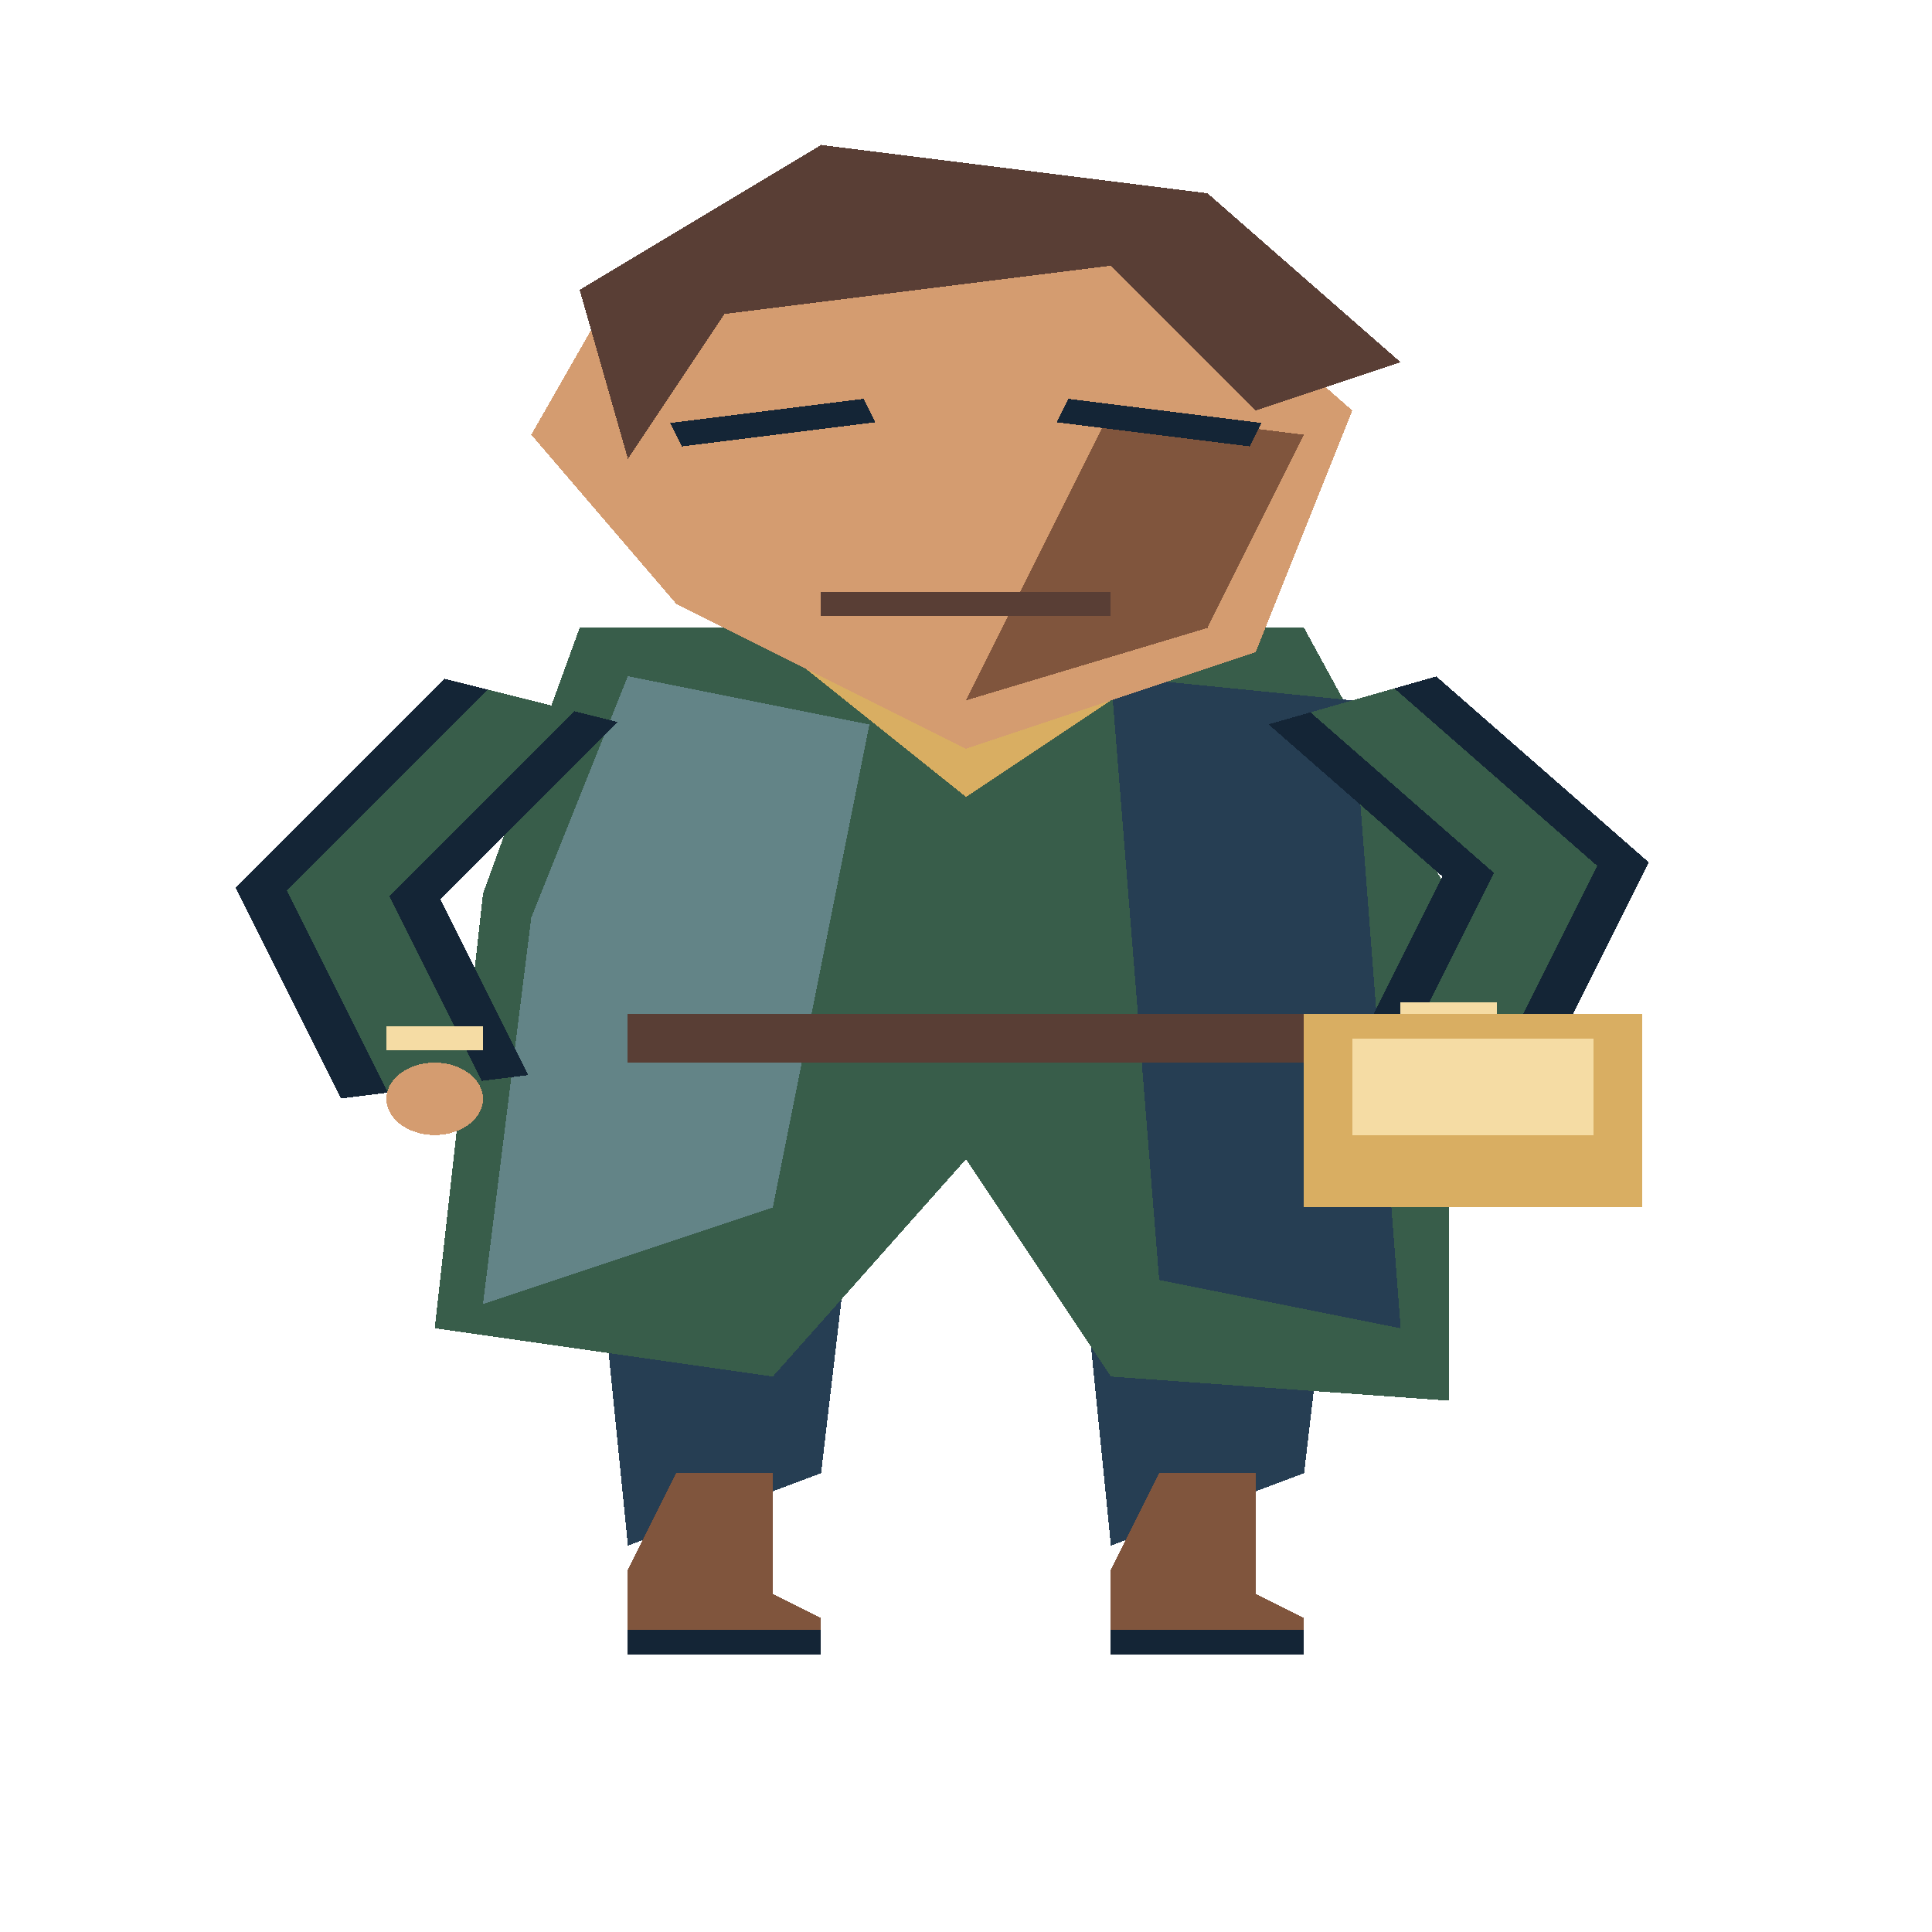
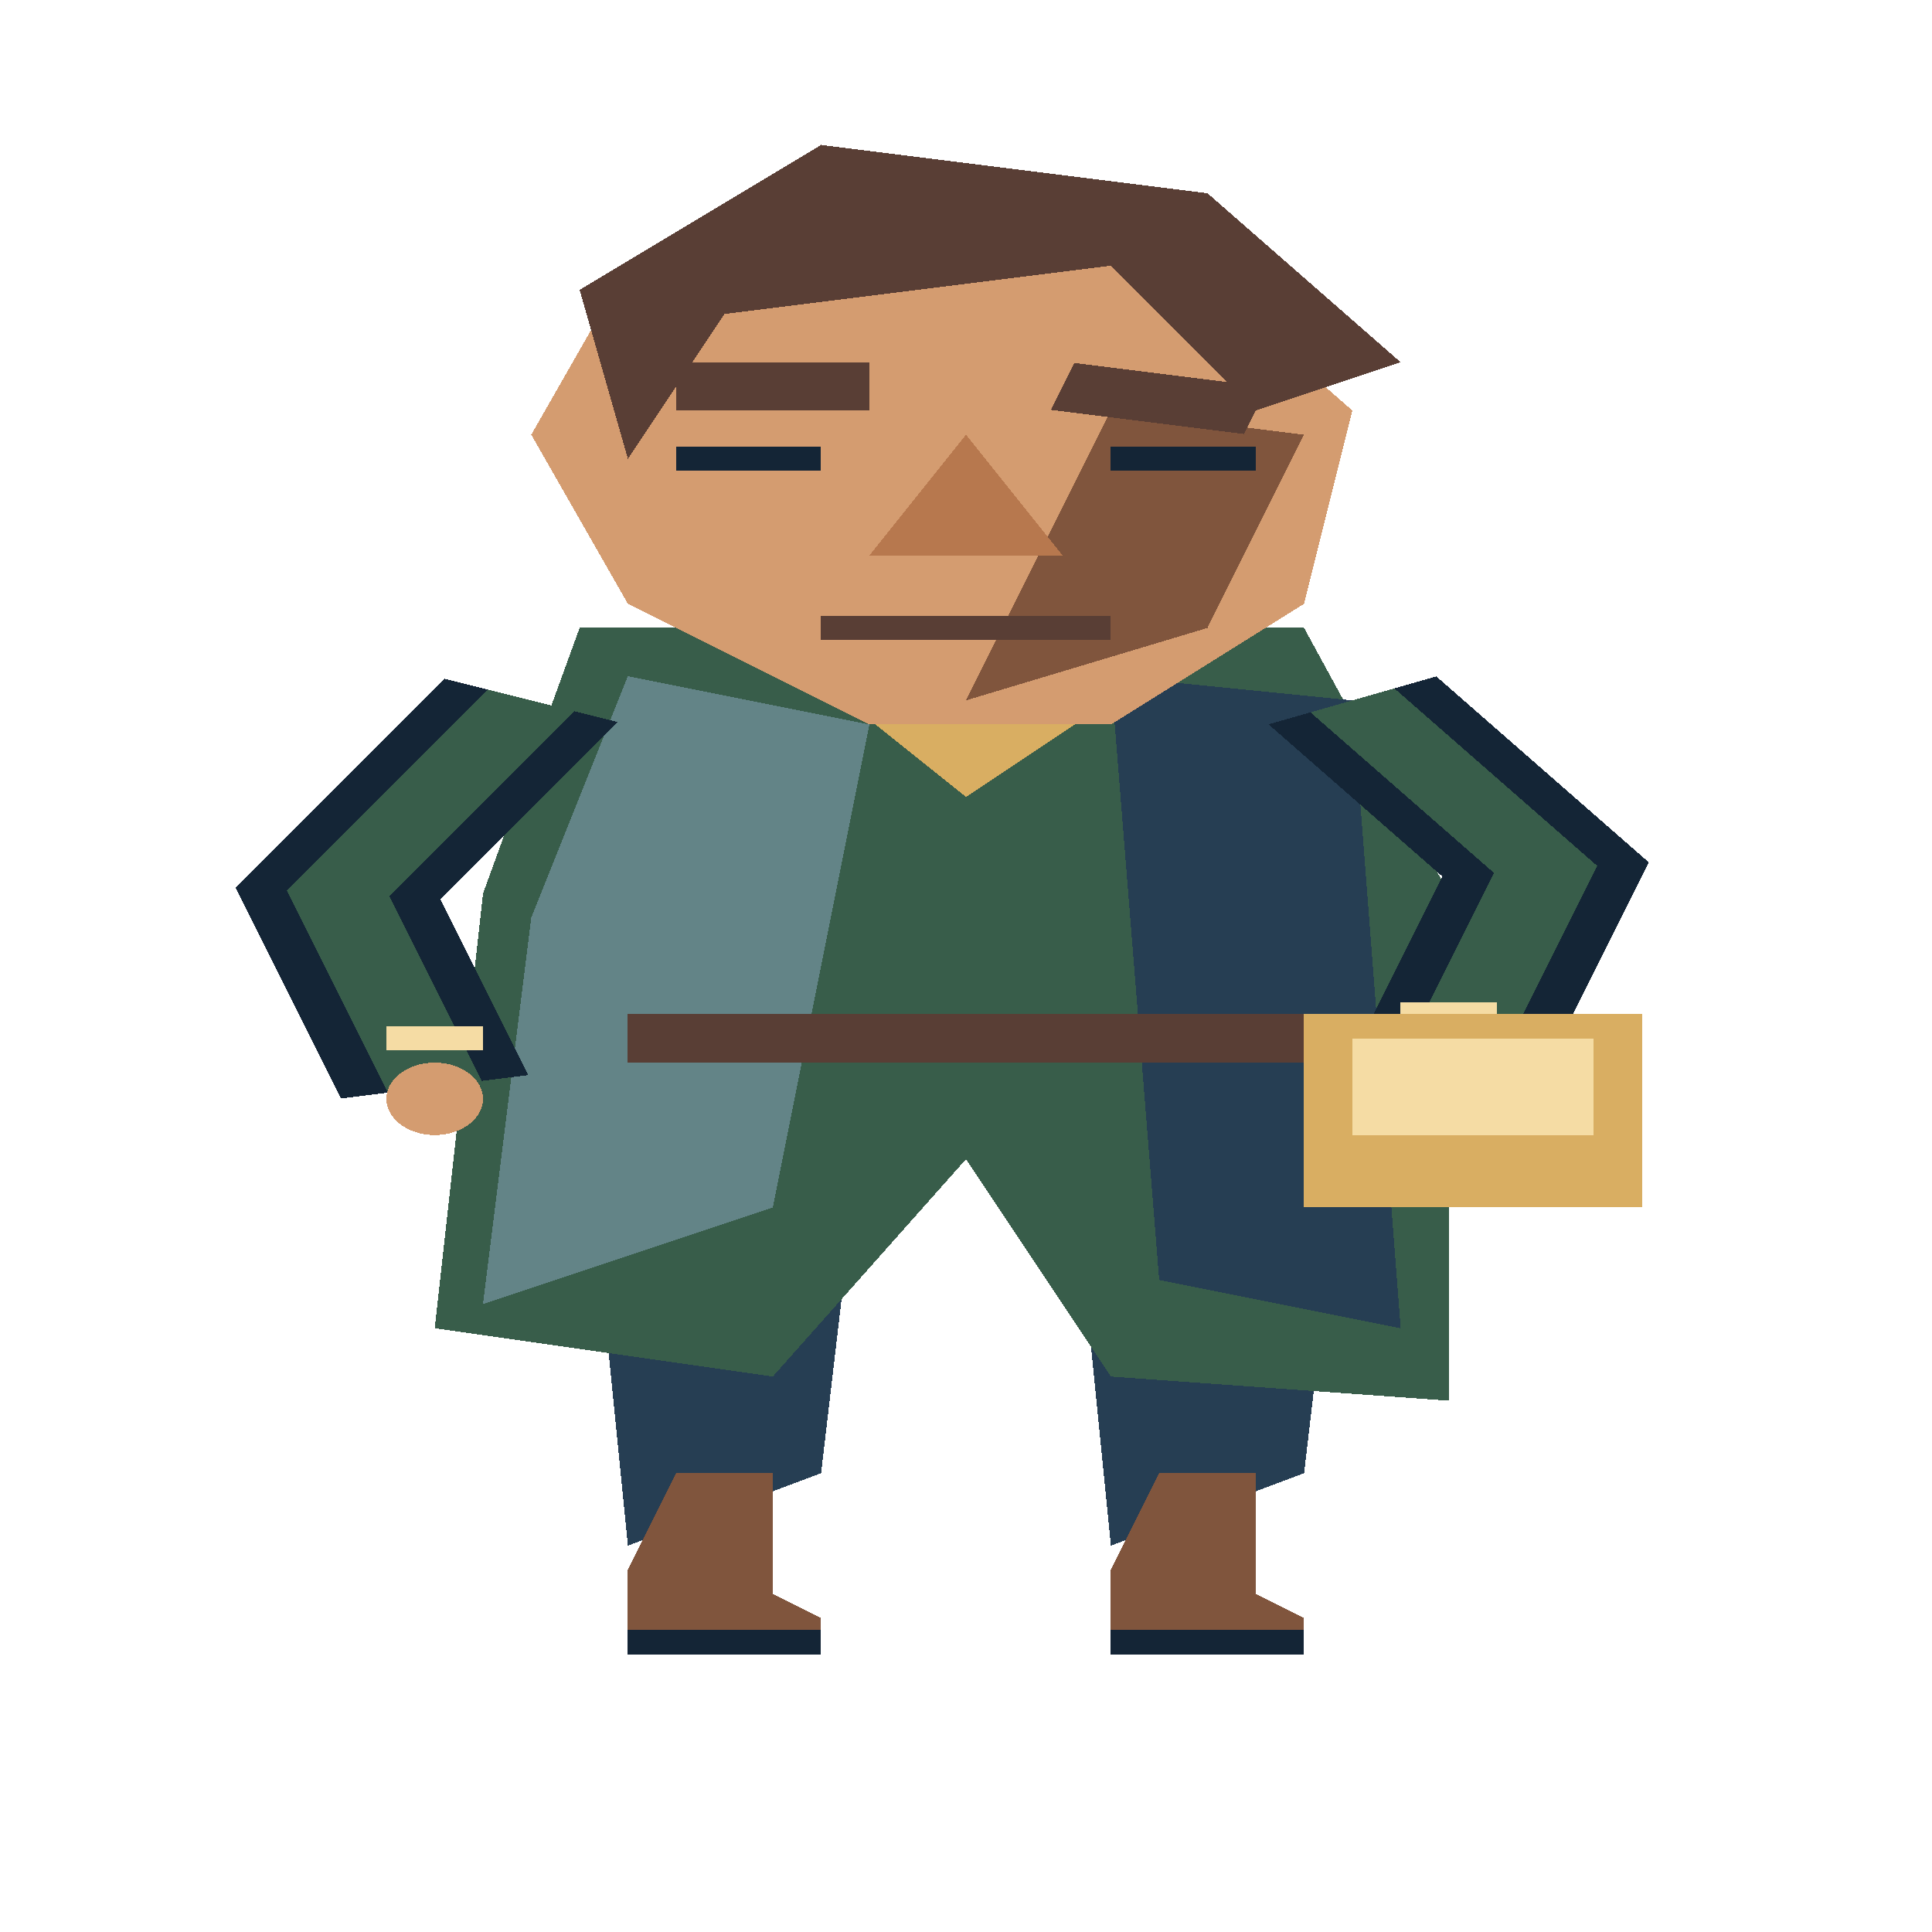
<svg xmlns="http://www.w3.org/2000/svg" width="80" height="80" viewBox="0 0 40 80" preserveAspectRatio="none" shape-rendering="crispEdges">
  <polygon points="12,44 18,44 17,61 13,64" fill="#263e53" />
  <polygon points="14,61 16,61 16,66 17,67 17,68 13,68 13,65" fill="#80553d" />
  <polyline points="13,68 17,68" fill="none" stroke="#142536" stroke-width="1" />
  <polygon points="22,44 28,44 27,61 23,64" fill="#263e53" />
  <polygon points="24,61 26,61 26,66 27,67 27,68 23,68 23,65" fill="#80553d" />
  <polyline points="23,68 27,68" fill="none" stroke="#142536" stroke-width="1" />
  <polygon points="12,26 27,26 30,37 30,58 23,57 20,48 16,57 9,55 10,37" fill="#385d4a" />
  <polygon points="13,28 18,30 16,50 10,54 11,38" fill="#638487" />
  <polygon points="23,28 28,29 29,55 24,53" fill="#263e53" />
  <polyline points="11,29 7,37 9,45" fill="none" stroke="#142536" stroke-width="4" />
  <polyline points="11,29 7,37 9,45" fill="none" stroke="#385d4a" stroke-width="2" />
  <polyline points="8,43 10,43" fill="none" stroke="#f5dca4" stroke-width="1" />
  <ellipse cx="9.0" cy="45.5" rx="1.0" ry="1.5" fill="#d49c70" />
  <polyline points="28,29 32,36 30,44" fill="none" stroke="#142536" stroke-width="4" />
  <polyline points="28,29 32,36 30,44" fill="none" stroke="#385d4a" stroke-width="2" />
  <polyline points="29,42 31,42" fill="none" stroke="#f5dca4" stroke-width="1" />
  <ellipse cx="30.0" cy="44.5" rx="1.0" ry="1.5" fill="#d49c70" />
  <polygon points="15,25 20,33 26,25 22,24 19,28" fill="#d9ae62" />
  <polyline points="13,43 28,43" fill="none" stroke="#593e35" stroke-width="2" />
  <rect x="27" y="42" width="7" height="8" fill="#d9ae62" />
  <rect x="28" y="43" width="5" height="4" fill="#f5dca4" />
-   <polygon points="13,11 24,10 28,17 26,27 20,31 14,25 11,18" fill="#d49c70" />
+   <polygon points="13,11 24,10 28,17 27,25 23,30 18,30 13,25 11,18" fill="#d49c70" />
  <polygon points="12,12 17,6 25,8 29,15 26,17 23,11 15,13 13,19" fill="#593e35" />
  <polygon points="23,17 27,18 25,26 20,29 21,25" fill="#80553d" />
-   <polyline points="14,18 18,17" fill="none" stroke="#142536" stroke-width="1" />
-   <polyline points="22,17 26,18" fill="none" stroke="#142536" stroke-width="1" />
-   <polyline points="17,25 23,25" fill="none" stroke="#593e35" stroke-width="1" />
+   <polyline points="14,16 18,16" fill="none" stroke="#593e35" stroke-width="2" />
+   <polyline points="22,16 26,17" fill="none" stroke="#593e35" stroke-width="2" />
+   <polyline points="14,19 17,19" fill="none" stroke="#142536" stroke-width="1" />
+   <polyline points="23,19 26,19" fill="none" stroke="#142536" stroke-width="1" />
+   <polygon points="20,18 18,23 22,23" fill="#b7784e" />
+   <polyline points="17,26 23,26" fill="none" stroke="#593e35" stroke-width="1" />
</svg>
